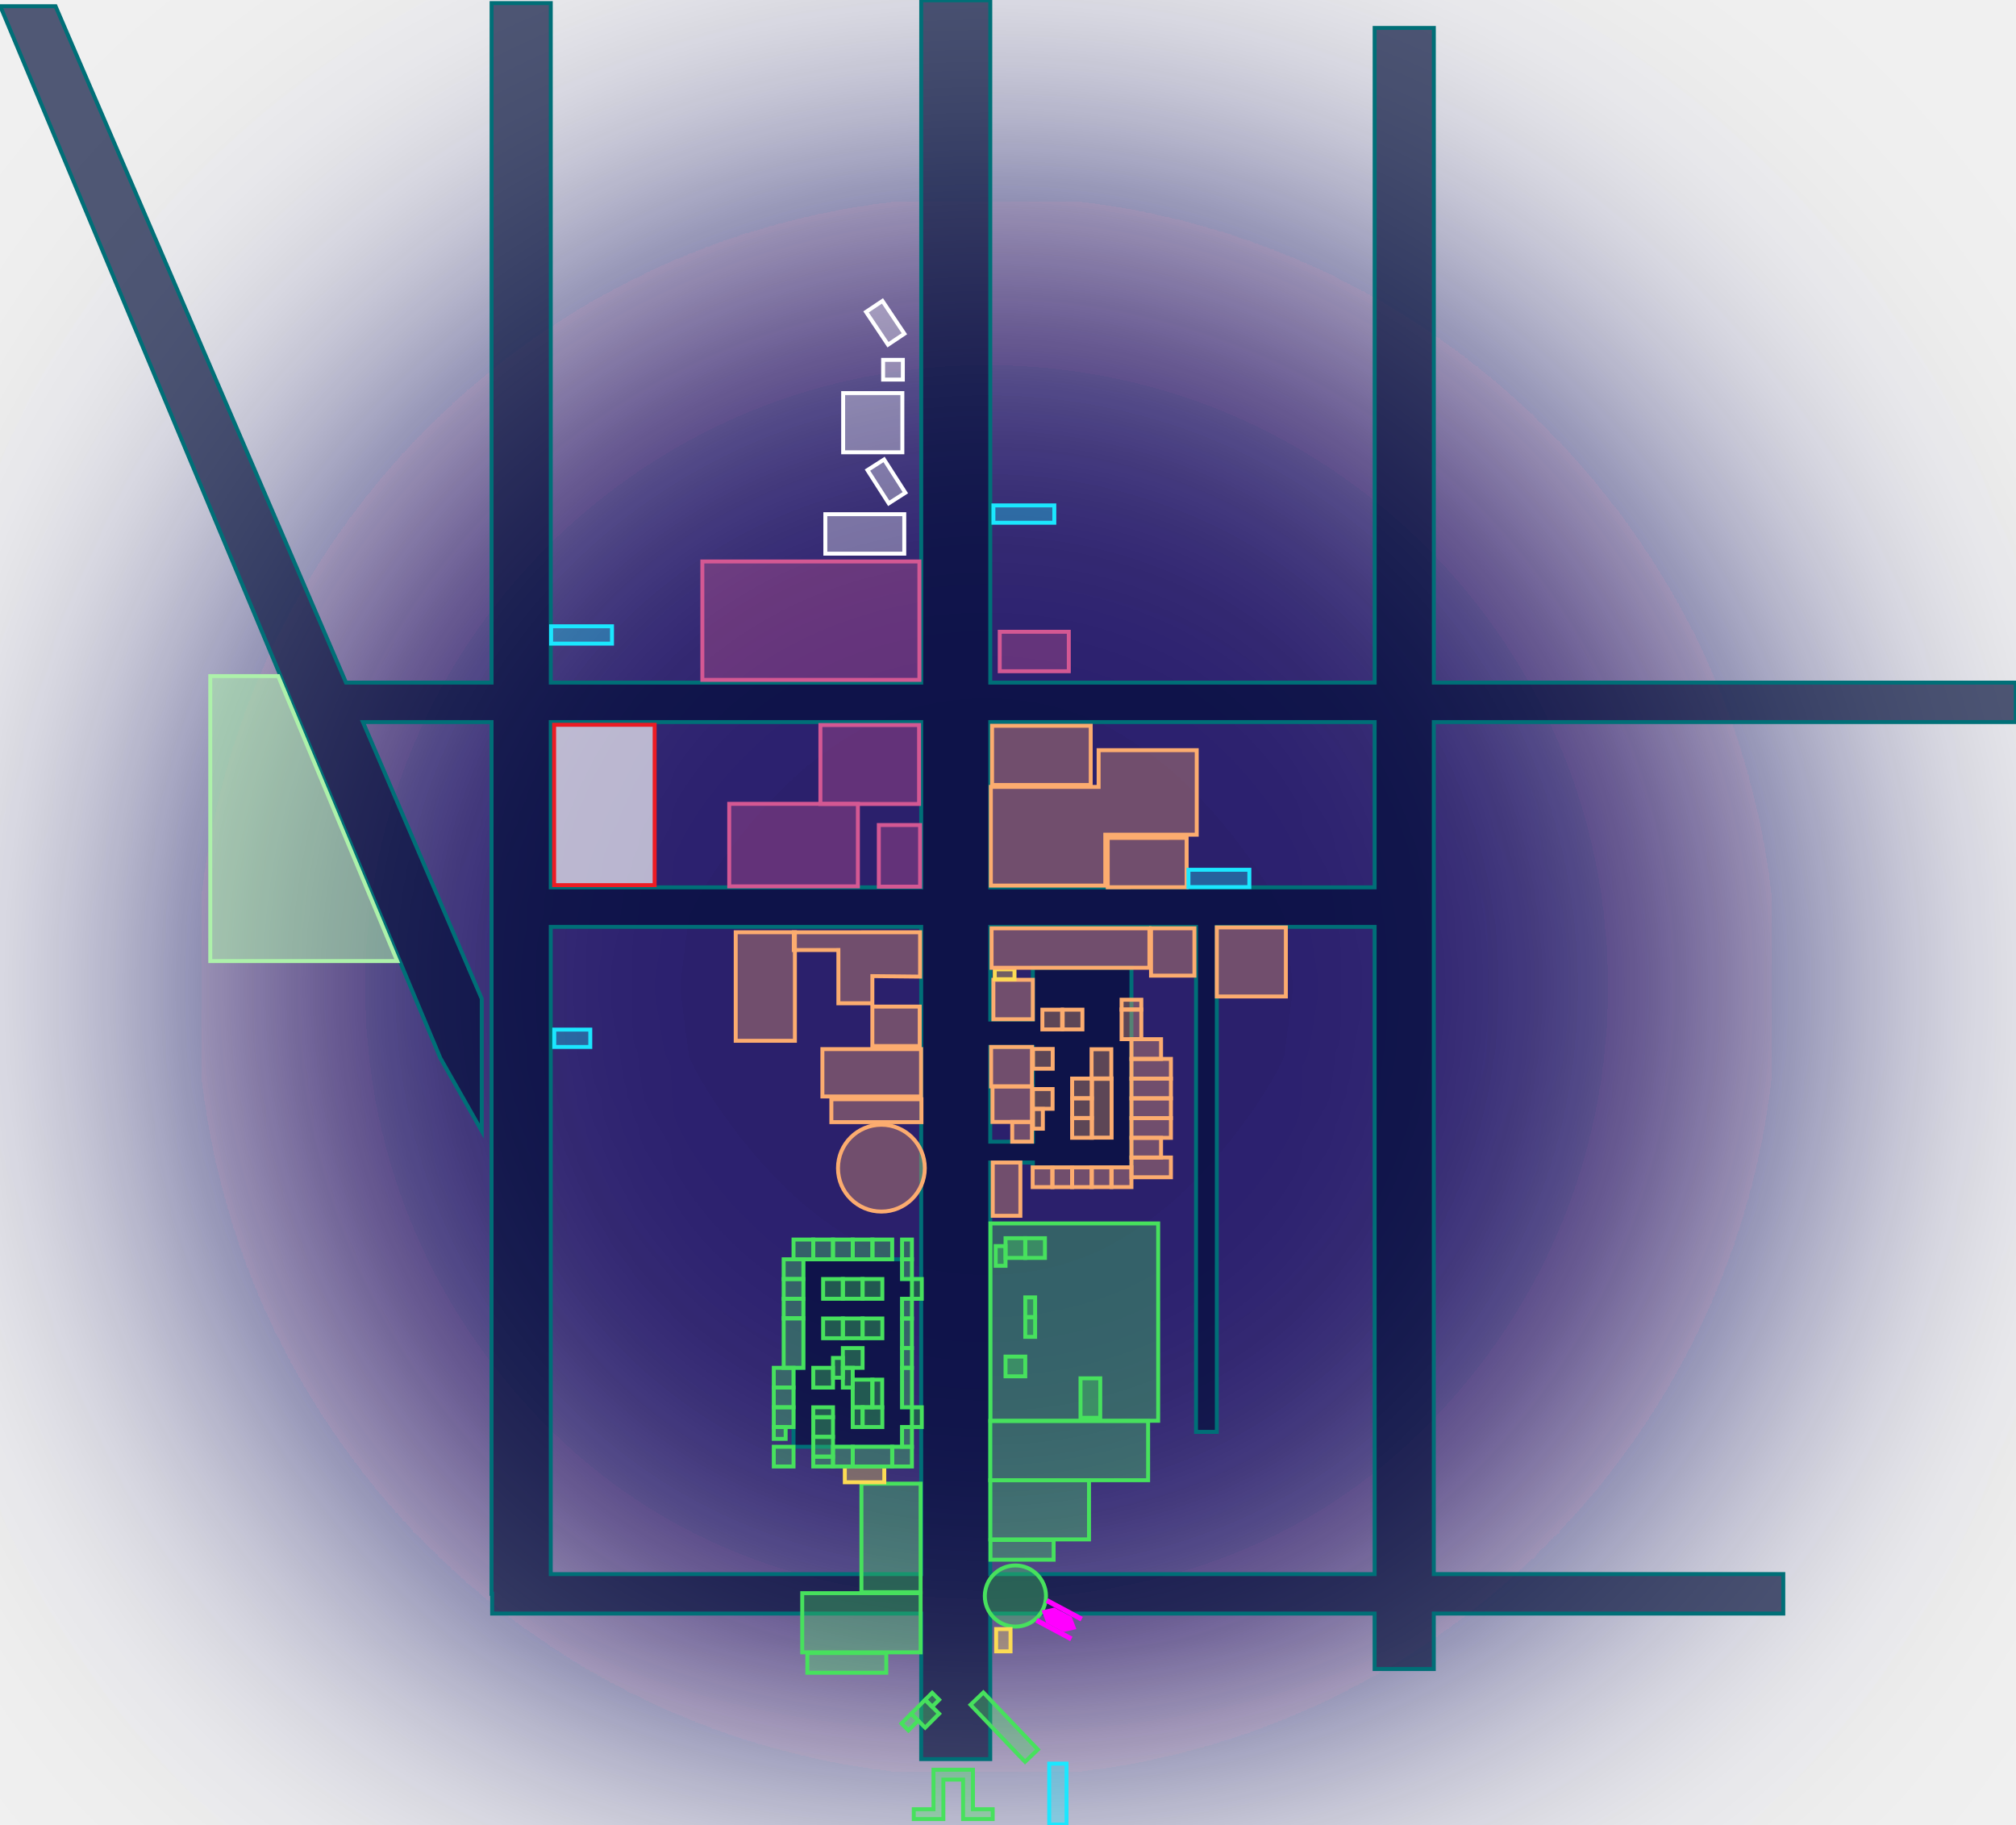
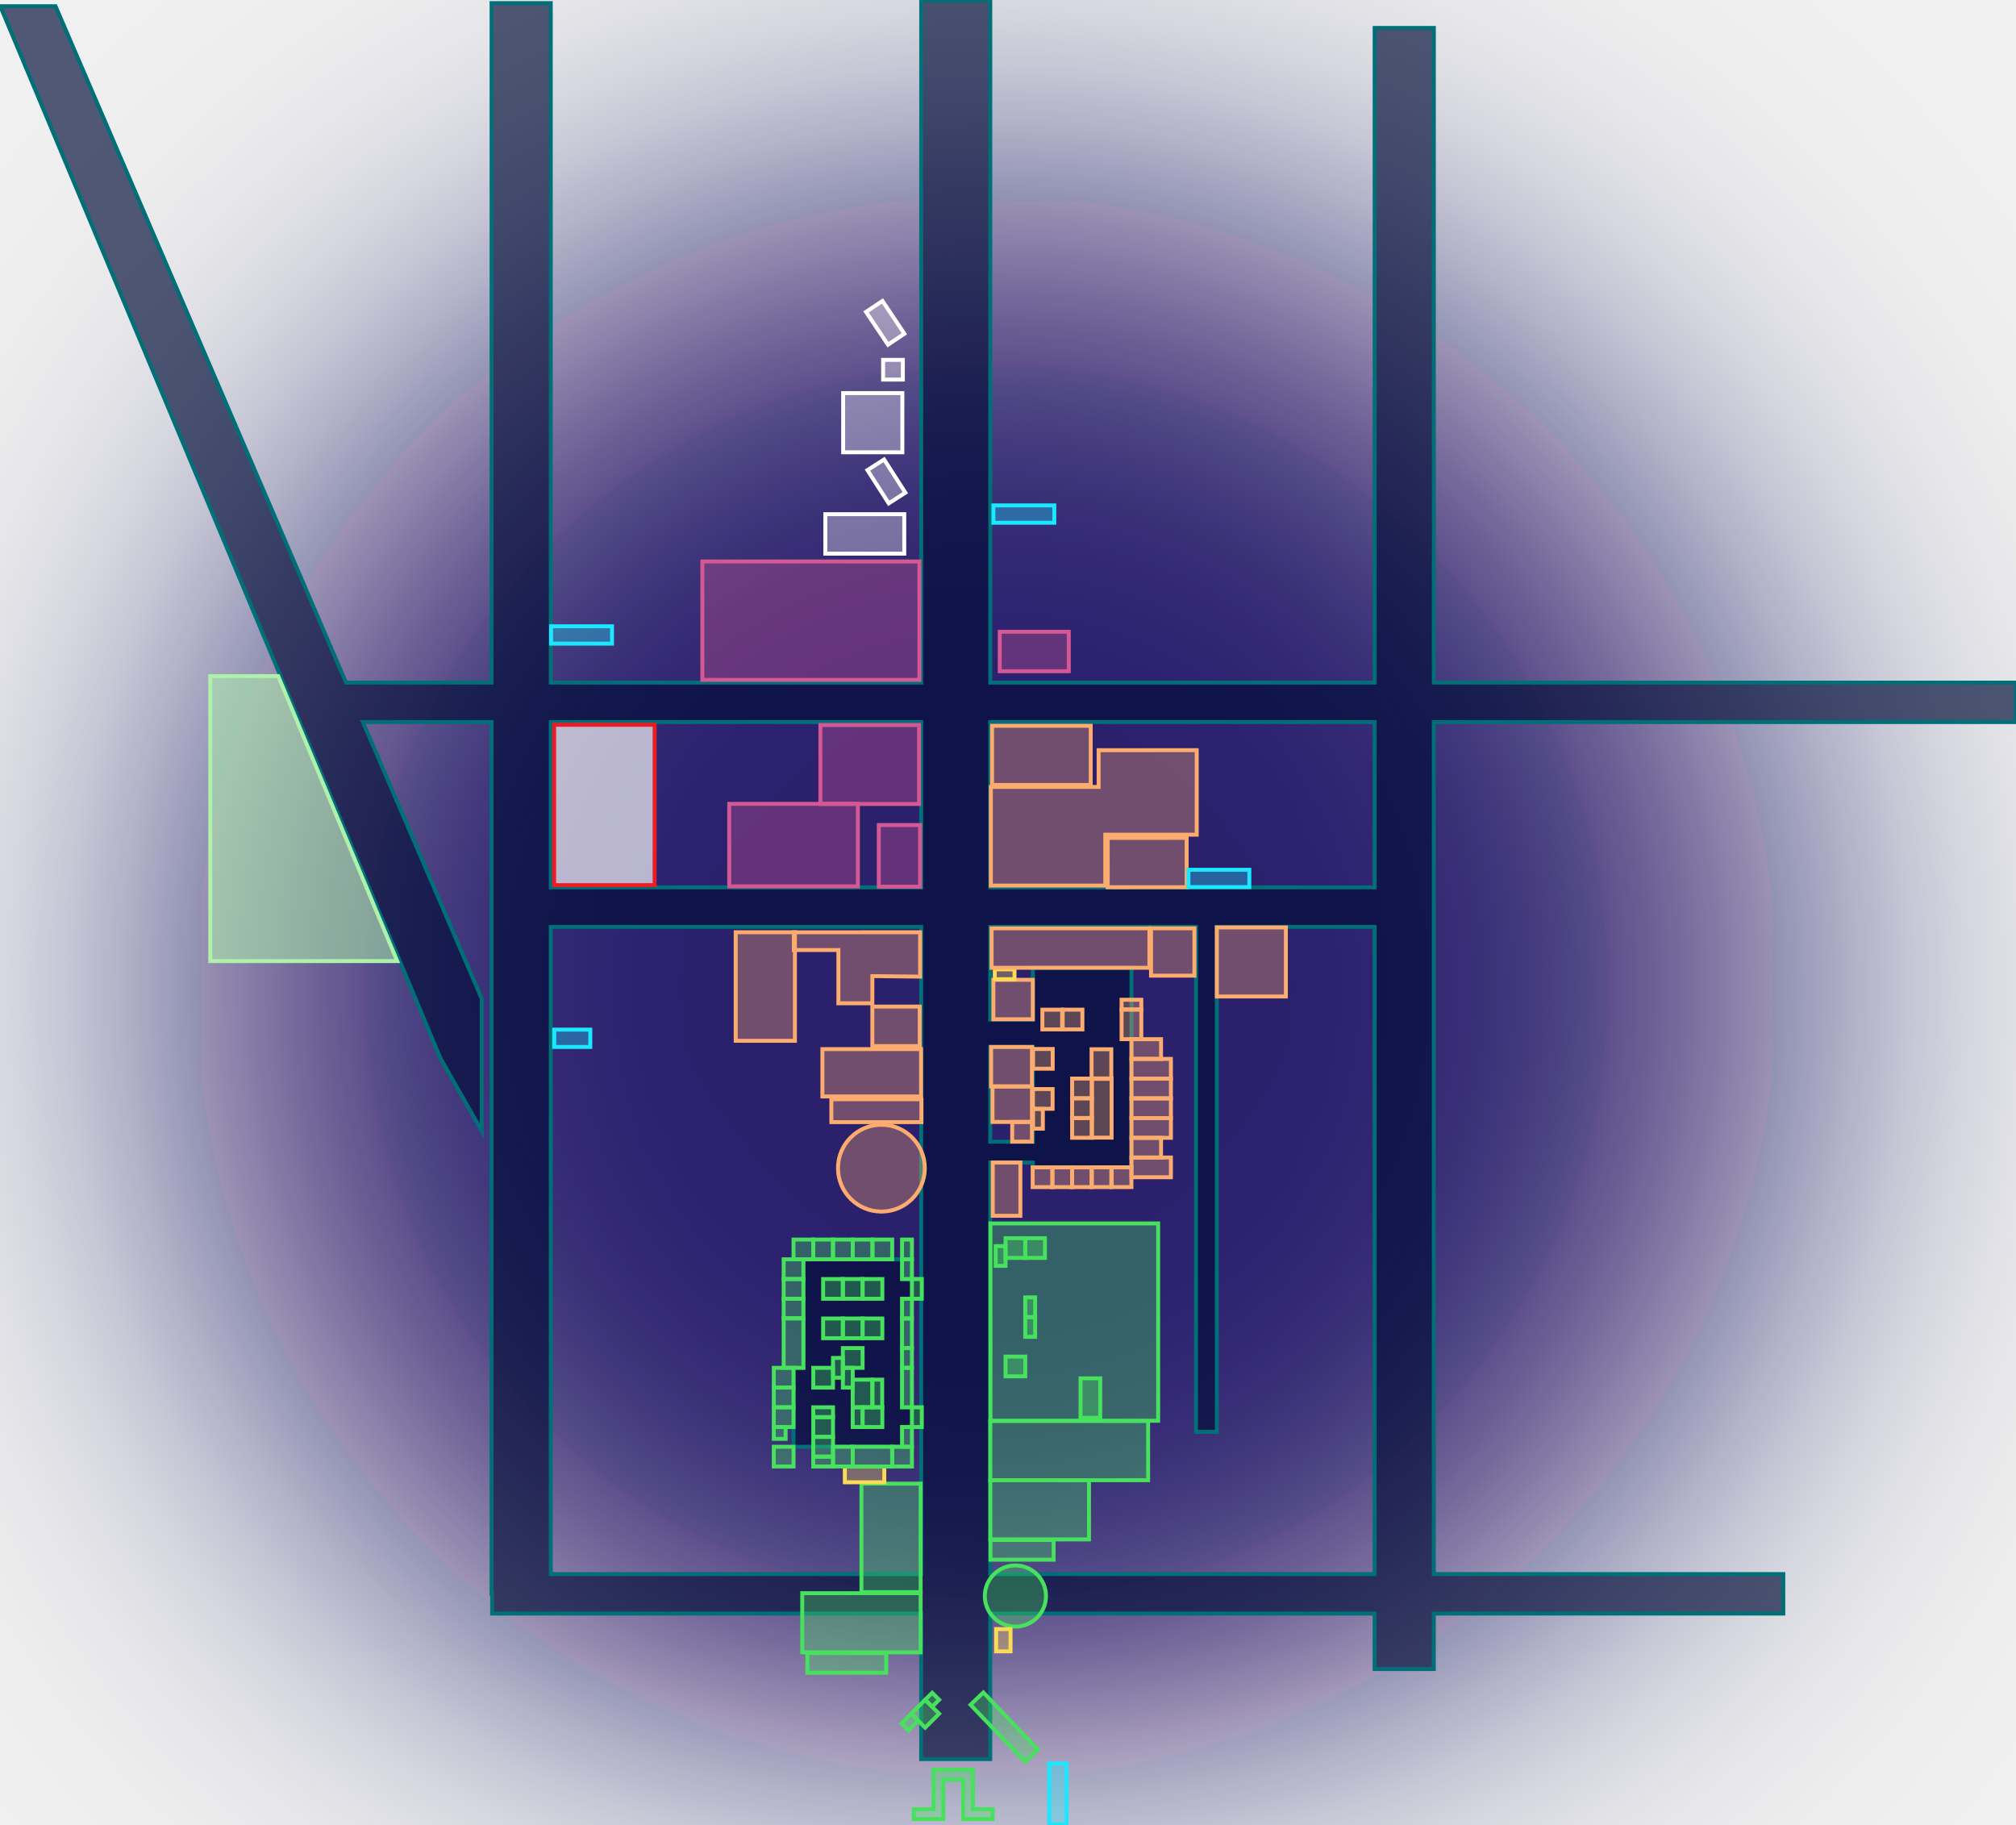
<svg xmlns="http://www.w3.org/2000/svg" viewBox="0 0 1021.68 924.58">
  <defs>
    <filter id="bgBlur" x="-50%" y="-50%" width="200%" height="200%">
      <feGaussianBlur in="SourceGraphic" stdDeviation="100" />
    </filter>
    <style>
      
      .road {
        fill: #010D38AA;
        stroke: #006F77;
        vector-effect: non-scaling-stroke;
        stroke-width: 2px;
      }

      
      .downtown {
        fill: #47E15D55;
        stroke: #47E15D;
        vector-effect: non-scaling-stroke;
        stroke-width: 2px;
      }

      
      .midtown {
        fill: #FCAC6F55;
        stroke: #FCAC6F;
        vector-effect: non-scaling-stroke;
        stroke-width: 2px;
      }

      
      .spaceport {
        fill: #D4589355;
        stroke: #D45893;
        vector-effect: non-scaling-stroke;
        stroke-width: 2px;
      }

      
      .generator {
        fill: #FCDB5455;
        stroke: #FCDB54;
        vector-effect: non-scaling-stroke;
        stroke-width: 2px;
      }

      
      .food_vendor {
        fill: #FFFFFF55;
        stroke: #FFFFFF;
        vector-effect: non-scaling-stroke;
        stroke-width: 2px;
      }

      
      .medical {
        fill: #FFFFFFAA;
        stroke: #EC1C24;
        vector-effect: non-scaling-stroke;
        stroke-width: 2px;
      }

      
      .porto {
        fill: #1BE7FF55;
        stroke: #1BE7FF;
        vector-effect: non-scaling-stroke;
        stroke-width: 2px;
      }

      
      .security {
        fill: #ADF1AA88;
        stroke: #ADF1AA;
        vector-effect: non-scaling-stroke;
        stroke-width: 2px;
      }

      
      .debug {
        fill: #ff00ff;
      }

      .background {
        fill: #120458DD;
        filter: url('#bgBlur');
      }
    </style>
  </defs>
  <circle id="background" class="background" cx="500" cy="500" r="400" />
  <g id="Doesnt_Change" data-name="Doesnt Change">
    <g id="Layer_18" data-name="Layer 18">
      <path class="road" d="M1021.53,365.91v-20h-294.88V14.15h-30v331.76h-194.79V.15h-35v345.76h-187.74V1.56h-30v344.35h-73.77L28.15,3.15H.15l223,533,21,37v-67l-60.22-140.24h65.18v441.76h.29v10h217.44v73.77h35v-73.77h194.79v28.12h30v-28.12h177.12v-20h-177.12v-431.76h294.88ZM466.85,713.15h-9.7v-55h9.7v55ZM466.85,648.15h-9.7v-10h-50v55.01h-5v39.99h55v-10h9.7v74.53h-187.74v-328h187.74v178.47ZM466.85,449.68h-187.74v-83.76h187.74v83.76ZM501.85,530.55h21.59v48h-21.59v-48ZM696.64,797.68h-194.79v-208.57h21.59v2.44h49.96v-101.13h-49.96v26.23h-21.59v-46.97h104.28v255.93h10.53v-255.93h79.98v328ZM696.64,449.68h-194.79v-83.76h194.79v83.76Z" />
    </g>
  </g>
  <g id="Misc">
    <g id="Gaming_Dome" data-name="Gaming Dome">
      <g id="g486">
        <path id="path475" class="downtown" d="M514.59,793.29c8.56,0,15.5,6.94,15.5,15.5s-6.94,15.5-15.5,15.5c-8.56,0-15.5-6.94-15.5-15.5s6.94-15.5,15.5-15.5Z" />
      </g>
    </g>
    <g id="Sec">
      <polygon class="security" points="141.00 342.62 201.30 487.03 106.56 487.03 106.56 342.62" />
    </g>
    <g id="Med" class="medical">
      <rect id="rect2708" class="medical" x="280.82" y="367.29" width="50.94" height="81.26" />
    </g>
    <g id="Command" data-name="Command">
      <rect class="downtown" x="421.56" y="792.34" width="30" height="55" transform="translate(15 -40.5)" />
    </g>
    <g id="Laser_Field" data-name="Laser Field">
      <rect class="downtown" x="421.56" y="792.34" width="30" height="60" transform="translate(1258.9 385.78) rotate(90)" />
    </g>
    <g id="Disc_Combat" data-name="Disc Combat">
      <rect class="downtown" x="424.15" y="822.68" width="10" height="40" transform="translate(1271.83 413.53) rotate(90)" />
    </g>
    <g id="The_Core" data-name="The Core">
      <g id="Legs">
        <path id="path466" class="downtown" d="M463.08,916.82h10v-20h20v20h10v5h-15v-20h-10v20h-15v-5Z" />
      </g>
      <g id="Left_Arm" data-name="Left Arm">
        <rect class="downtown" x="457.58" y="870.17" width="7" height="5" transform="translate(1404.19 1163.71) rotate(135)" />
        <rect class="downtown" x="469.9" y="858.86" width="5" height="5" transform="translate(1415.51 1136.4) rotate(135)" />
        <rect class="downtown" x="463.86" y="863.43" width="10" height="10" transform="translate(1414.47 1150.97) rotate(135)" />
      </g>
      <rect id="Lighting_Rig" class="downtown" x="488.99" y="870.76" width="40" height="9" transform="translate(789.54 -97.59) rotate(46.27)" />
-     </g>
-     <g>
-       <rect class="debug" x="529.31" y="814.54" width="20" height="2.53" transform="translate(447.69 -157.85) rotate(28.09)" />
-       <rect class="debug" x="524.09" y="824.56" width="20" height="2.53" transform="translate(451.8 -154.21) rotate(28.09)" />
-       <polygon id="Gaming_Dome_Hex" class="debug" points="543.13 819.35 534.3 814.64 527.85 816.12 530.21 822.31 539.03 827.02 545.49 825.53 543.13 819.35" />
    </g>
    <rect id="Kepler_Sky_Control" class="midtown" x="503.43" y="496.51" width="20" height="20" transform="translate(1019.94 -6.91) rotate(90)" />
    <polygon id="Cycle_Parking" class="midtown" points="466.97 557.04 444.14 557.04 421.32 557.04 421.32 568.65 444.14 568.65 466.97 568.65 466.97 557.04" />
    <rect class="generator" x="504.14" y="491.22" width="10" height="5" />
    <rect class="generator" x="434.15" y="737.15" width="8" height="20" transform="translate(1185.3 309) rotate(90)" />
    <circle id="Neodome" class="midtown" cx="446.68" cy="591.97" r="22" />
    <g id="Sentinel_Outpost" data-name="Sentinel Outpost">
      <rect id="POD" class="generator" x="504.83" y="825.54" width="7.29" height="11.29" transform="translate(1016.95 1662.37) rotate(-180)" />
    </g>
    <path id="Kaiju_exterior" class="downtown" d="M586.94,619.98v100h-85v-100h85Z" />
  </g>
  <g id="Factions_Food_Vendors_Placement" data-name="Factions, Food Vendors Placement">
    <g id="Factions">
      <g id="Albatross">
        <rect class="downtown" x="512.95" y="769.38" width="10" height="32" transform="translate(1303.34 267.43) rotate(90)" />
      </g>
      <g id="Freq">
        <path id="path631" class="downtown" d="M551.89,750.1v30s-50,0-50,0v-30s50,0,50,0Z" />
      </g>
      <g id="Atalante">
        <path id="path710" class="midtown" d="M517.11,589.11v27h-14v-27h14Z" />
      </g>
      <g id="Asteroid_Inn" data-name="Asteroid Inn">
        <rect class="midtown" x="512.98" y="568.55" width="10" height="10" transform="translate(1091.53 55.57) rotate(90)" />
      </g>
      <g id="Gentleman_Loser" data-name="Gentleman Loser">
        <path id="path737" class="midtown" d="M522.98,550.55v18h-20v-18h20Z" />
      </g>
      <g id="Kepler_Warcats" data-name="Kepler Warcats">
        <path id="path833" class="downtown" d="M581.85,720.1v30h-80v-30h80Z" />
      </g>
      <g id="Terminal_418" data-name="Terminal 418">
        <rect class="midtown" x="582.32" y="471.41" width="24" height="22" transform="translate(1076.73 -111.91) rotate(90)" />
      </g>
      <g id="Trinity_Star_Traders" data-name="Trinity Star Traders">
        <path id="path869" class="midtown" d="M522.98,530.55v20h-20.71v-20h20.71Z" />
      </g>
      <g id="Beautiful_Chaos" data-name="Beautiful Chaos">
        <rect class="midtown" x="512.76" y="357.79" width="30" height="50" transform="translate(910.55 -144.97) rotate(90)" />
      </g>
      <g id="WCC">
        <path id="path857" class="midtown" d="M466.29,472.42v22.48s-24.19-.25-24.19-.25v13.77h-17.22v-27s-22.59.02-22.59.02v-9s64-.02,64-.02Z" />
      </g>
      <g id="Ray_Cats" data-name="Ray Cats">
        <rect class="midtown" x="429.78" y="518.65" width="24" height="50" transform="translate(985.43 101.86) rotate(90)" />
      </g>
      <g id="TNKR">
        <rect class="midtown" x="372.85" y="472.42" width="30" height="55" />
      </g>
      <g id="Zekes">
        <rect class="midtown" x="532.51" y="440.42" width="20" height="80" transform="translate(1022.93 -62.09) rotate(90)" />
      </g>
      <g id="Dropship">
        <path id="path570" class="spaceport" d="M445.37,449.32v-31.23s20.92,0,20.92,0v31.23s-20.92,0-20.92,0Z" />
      </g>
      <g id="Domicile">
        <path id="path518" class="spaceport" d="M465.77,367.42v40h-50v-40h50Z" />
      </g>
      <g id="Robotic_Love_Chapel" data-name="Robotic Love Chapel">
        <path id="path885" class="spaceport" d="M465.94,284.53v60h-110v-60h110Z" />
      </g>
      <g id="Server_Room_04" data-name="Server Room 04">
        <path id="path833-2" data-name="path833" class="midtown" d="M466.1,510.09v20h-24v-20h24Z" />
      </g>
      <g id="Karen_s_Transient_Resistance" data-name="Karen&amp;apos;s Transient Resistance">
        <path id="path737-2" data-name="path737" class="midtown" d="M651.66,469.97v35h-35v-35h35Z" />
      </g>
      <g id="ExCorp">
        <polygon class="midtown" points="560.15 422.98 606.48 422.98 606.48 380.15 556.76 380.15 556.76 398.77 502.15 398.77 502.15 448.77 560.15 448.77" />
      </g>
      <g id="Garden_of_eZen" data-name="Garden of eZen">
        <rect class="midtown" x="568.92" y="417.15" width="25" height="40" transform="translate(144.53 1018.76) rotate(-90.03)" />
      </g>
      <g id="Armitage">
        <rect class="spaceport" x="514.15" y="312.65" width="20" height="35" transform="translate(854.3 -194) rotate(90)" />
      </g>
      <g id="Independant_fleet" data-name="Independant fleet">
        <polygon class="spaceport" points="434.77 427.91 434.77 407.35 413.34 407.35 413.34 407.35 369.56 407.35 369.56 449.17 434.77 449.17 434.77 427.91" />
      </g>
    </g>
    <g id="Food_Vendors" data-name="Food Vendors">
      <g id="Las_Poblanitas" data-name="Las Poblanitas">
        <rect class="food_vendor" x="439.26" y="238.95" width="20" height="10" transform="translate(412.42 -265.94) rotate(57.37)" />
      </g>
      <g id="Pink_Gorilla" data-name="Pink Gorilla">
        <rect class="food_vendor" x="427.3" y="199.2" width="30" height="30" transform="translate(656.5 -228.1) rotate(90)" />
      </g>
      <g id="Cay_Sal_s_Pies" data-name="Cay Sal&amp;apos;s Pies">
        <rect class="food_vendor" x="447.55" y="182.35" width="10" height="10" transform="translate(639.9 -265.19) rotate(90)" />
      </g>
      <g id="Golden_Bamboo" data-name="Golden Bamboo">
        <rect class="food_vendor" x="428.27" y="250.57" width="20" height="40" transform="translate(708.84 -167.7) rotate(90)" />
      </g>
      <g id="fUEGO_ME_UP" data-name="fUEGO ME UP">
        <rect id="Tacos_Chewi" data-name="Tacos Chewi" class="food_vendor" x="438.65" y="158.58" width="20" height="10" transform="translate(335.13 -300.27) rotate(56.22)" />
      </g>
    </g>
  </g>
  <g id="Kaiju">
    <g id="Space_Needle" data-name="Space Needle">
      <rect class="downtown" x="502.09" y="633.96" width="10" height="5" transform="translate(1143.55 129.37) rotate(90)" />
    </g>
    <g id="Shooters">
      <rect class="downtown" x="517.09" y="659.96" width="10" height="5" transform="translate(1184.55 140.37) rotate(90)" />
    </g>
    <g id="Kuusi_Pala" data-name="Kuusi Pala">
      <rect class="downtown" x="517.09" y="669.96" width="10" height="5" transform="translate(1194.55 150.37) rotate(90)" />
    </g>
    <g id="Space_Bear_Academy" data-name="Space Bear Academy">
      <rect class="downtown" x="509.59" y="627.46" width="10" height="10" transform="translate(1147.05 117.87) rotate(90)" />
      <rect class="downtown" x="519.56" y="627.46" width="10" height="10" transform="translate(1157.02 107.9) rotate(90)" />
    </g>
    <g id="Sakura_Falling_Dai" data-name="Sakura Falling/Dai">
      <rect class="downtown" x="509.59" y="687.46" width="10" height="10" transform="translate(1207.05 177.87) rotate(90)" />
    </g>
    <g id="Calamity_Captain_s_Lodge" data-name="Calamity Captain&amp;apos;s Lodge">
      <rect class="downtown" x="542.59" y="703.47" width="20" height="10" transform="translate(1261.06 155.88) rotate(90)" />
    </g>
  </g>
  <g id="MB1">
    <g id="pink_Layout" data-name="pink Layout">
      <rect class="downtown" x="452.15" y="733.15" width="10" height="10" />
      <rect class="downtown" x="457.15" y="628.15" width="5" height="10" />
      <rect class="downtown" x="462.15" y="648.15" width="5" height="10" />
      <rect class="downtown" x="462.15" y="713.15" width="5" height="10" />
      <rect class="downtown" x="457.15" y="723.15" width="5" height="10" />
    </g>
    <g id="Modules_Level_1" data-name="Modules Level 1">
      <g id="D15_Unit-0">
        <rect class="downtown" x="434.15" y="711.15" width="10" height="5" transform="translate(1148.3 279) rotate(90)" />
      </g>
      <g id="Bastards_Broken_Things" data-name="Bastards &amp;amp; Broken Things">
        <rect class="downtown" x="449.65" y="700.65" width="20" height="5" transform="translate(1162.8 243.5) rotate(90)" />
      </g>
      <g id="B0n3Z0n3">
        <rect class="downtown" x="392.15" y="693.15" width="10" height="10" transform="translate(1095.3 301) rotate(90)" />
      </g>
      <g id="Spacer_s_Landing" data-name="Spacer&amp;apos;s Landing">
        <rect class="downtown" x="392.15" y="703.15" width="10" height="10" transform="translate(1105.3 311) rotate(90)" />
      </g>
      <g id="Haz3">
        <rect class="downtown" x="430.15" y="701.15" width="14" height="10" transform="translate(1143.3 269) rotate(90)" />
      </g>
      <g id="The_13s" data-name="The 13s">
        <rect class="downtown" x="397.15" y="667.97" width="10" height="25.18" />
      </g>
      <g id="Rul3-34">
        <rect class="downtown" x="412.15" y="693.15" width="10" height="10" transform="translate(1115.3 281) rotate(90)" />
      </g>
      <g id="Janet">
        <rect class="downtown" x="412.15" y="713.15" width="10" height="5" transform="translate(834.3 1431.3) rotate(-180)" />
      </g>
      <g id="Aggressive_Top_FL" data-name="Aggressive Top FL">
        <rect class="downtown" x="437.15" y="728.15" width="10" height="20" transform="translate(1180.3 296) rotate(90)" />
      </g>
      <g id="ProtoExpress">
        <rect class="downtown" x="412.15" y="628.15" width="10" height="10" transform="translate(1050.3 216) rotate(90)" />
      </g>
      <g id="Nightcrawlers">
        <rect class="downtown" x="442.15" y="628.15" width="10" height="10" transform="translate(1080.3 186) rotate(90)" />
      </g>
      <g id="CtrlAltRenew">
        <rect class="downtown" x="427.15" y="683.15" width="10" height="10" transform="translate(1120.3 256) rotate(90)" />
      </g>
      <g id="Crux_2" data-name="Crux 2">
        <rect class="downtown" x="437.15" y="648.15" width="10" height="10" transform="translate(1095.3 211) rotate(90)" />
      </g>
      <g id="Diatones">
        <rect class="downtown" x="422.15" y="628.15" width="10" height="10" transform="translate(1060.3 206) rotate(90)" />
      </g>
      <g id="Uranium_Arcadium" data-name="Uranium Arcadium">
        <rect class="downtown" x="452.15" y="673.15" width="15" height="5" transform="translate(1135.3 216) rotate(90)" />
      </g>
      <g id="Extremely_Temp_Agency" data-name="Extremely Temp Agency">
        <rect class="downtown" x="437.15" y="713.15" width="10" height="10" transform="translate(1160.3 276) rotate(90)" />
      </g>
      <g id="Obscurity">
        <rect class="downtown" x="417.15" y="648.15" width="10" height="10" transform="translate(1075.3 231) rotate(90)" />
      </g>
      <g id="Exus">
        <rect class="downtown" x="437.15" y="668.15" width="10" height="10" transform="translate(1115.3 231) rotate(90)" />
      </g>
      <g id="Alleycat_Acquisitions" data-name="Alleycat Acquisitions">
        <rect class="downtown" x="427.15" y="668.15" width="10" height="10" transform="translate(1105.3 241) rotate(90)" />
      </g>
      <g id="Metamorphosis">
        <rect class="downtown" x="432.15" y="628.15" width="10" height="10" transform="translate(1070.3 196) rotate(90)" />
      </g>
      <g id="LTTO">
        <rect class="downtown" x="457.15" y="683.15" width="5" height="10" transform="translate(919.3 1376.3) rotate(180)" />
      </g>
      <g id="Rasputin_Tea_House" data-name="Rasputin Tea House">
        <rect class="downtown" x="392.15" y="733.15" width="10" height="10" transform="translate(1135.3 341) rotate(90)" />
      </g>
      <g id="Affront_Laundry" data-name="Affront Laundry">
        <rect class="downtown" x="422.15" y="733.15" width="10" height="10" transform="translate(1165.3 311) rotate(90)" />
      </g>
      <g id="Voidfarers_Guild" data-name="Voidfarers Guild">
        <rect class="downtown" x="392.15" y="713.15" width="10" height="10" transform="translate(1115.3 321) rotate(90)" />
      </g>
      <g id="Infestridium_Clinics" data-name="Infestridium Clinics">
        <rect class="downtown" x="427.15" y="648.15" width="10" height="10" transform="translate(1085.3 221) rotate(90)" />
      </g>
      <g id="The_Save_point" data-name="The Save point">
        <rect class="downtown" x="412.15" y="718.15" width="10" height="10" transform="translate(1140.3 306) rotate(90)" />
      </g>
      <g id="G:_0ST" data-name="G://0ST">
        <rect class="downtown" x="397.15" y="648.15" width="10" height="10" transform="translate(1055.3 251) rotate(90)" />
      </g>
      <g id="Sentient_Liberation_Front" data-name="Sentient Liberation Front">
        <rect class="downtown" x="412.14" y="728.14" width="10.02" height="10" transform="translate(1150.29 315.99) rotate(90)" />
      </g>
      <g id="Rapture">
        <rect class="downtown" x="397.15" y="658.15" width="10" height="10" transform="translate(1065.3 261) rotate(90)" />
      </g>
      <g id="Pilot_s_Perch" data-name="Pilot&amp;apos;s Perch">
        <rect class="downtown" x="427.15" y="693.15" width="5" height="10" />
      </g>
      <g id="Sect_of_the_Robot_Moon" data-name="Sect of the Robot Moon">
        <rect class="downtown" x="442.08" y="699.15" width="5" height="14" />
      </g>
      <g id="Dame_was_trouble" data-name="Dame was trouble">
        <rect class="downtown" x="414.65" y="735.65" width="5" height="10" transform="translate(1157.8 323.5) rotate(90)" />
      </g>
      <g id="Jail">
        <rect class="downtown" x="402.15" y="628.15" width="10" height="10" transform="translate(1040.3 226) rotate(90)" />
      </g>
      <g id="Sentinels">
        <rect class="downtown" x="397.15" y="638.15" width="10" height="10" transform="translate(1045.3 241) rotate(90)" />
      </g>
      <g id="NPC_POWER" data-name="NPC POWER">
        <rect class="downtown" x="419.65" y="690.65" width="10" height="5" transform="translate(1117.8 268.5) rotate(90)" />
      </g>
      <g id="Corvid_Alliance" data-name="Corvid Alliance">
        <rect class="downtown" x="454.65" y="660.65" width="10" height="5" transform="translate(1122.8 203.5) rotate(90)" />
      </g>
      <g id="Corvid_Alliance-2" data-name="Corvid Alliance">
        <rect class="downtown" x="454.65" y="640.65" width="10" height="5" transform="translate(1102.8 183.5) rotate(90)" />
      </g>
      <g id="Dino_s" data-name="Dino&amp;apos;s">
        <rect class="downtown" x="417.15" y="668.15" width="10" height="10" transform="translate(1095.3 251) rotate(90)" />
      </g>
      <g id="Yandere_Cafe" data-name="Yandere Cafe">
        <rect class="downtown" x="392.15" y="723.15" width="6" height="6" transform="translate(1121.3 331) rotate(90)" />
      </g>
    </g>
  </g>
  <g id="MegaMall">
    <g id="NRG_Racing" data-name="NRG Racing">
      <rect class="midtown" x="543.34" y="566.57" width="10" height="10" transform="translate(1119.91 23.23) rotate(90)" />
    </g>
    <g id="Crux_Industries" data-name="Crux Industries">
      <rect class="midtown" x="543.34" y="556.5" width="30" height="10" transform="translate(1119.84 3.16) rotate(90)" />
    </g>
    <g id="Diatones-2" data-name="Diatones">
      <rect class="midtown" x="543.34" y="546.57" width="10" height="10" transform="translate(1099.91 3.23) rotate(90)" />
    </g>
    <g id="Rusty_s" data-name="Rusty&amp;apos;s">
      <rect class="midtown" x="550.68" y="534.21" width="15" height="10" transform="translate(1097.4 -18.97) rotate(90)" />
    </g>
    <g id="Merch">
      <rect class="midtown" x="568.4" y="511.54" width="10" height="15.06" />
      <rect class="midtown" x="568.4" y="506.63" width="10" height="5" />
    </g>
    <g id="Body_Shop" data-name="Body Shop">
      <rect class="midtown" x="553.2" y="591.55" width="10" height="10" transform="translate(1154.75 38.35) rotate(90)" />
    </g>
    <g id="Helix">
      <rect class="midtown" x="523.34" y="591.57" width="10" height="10" />
    </g>
    <g id="Endline">
      <rect class="midtown" x="543.34" y="556.57" width="10" height="10" />
    </g>
    <g id="Reboot_Syndi" data-name="Reboot Syndi">
      <rect class="midtown" x="538.55" y="511.65" width="10" height="10" transform="translate(1060.2 -26.9) rotate(90)" />
    </g>
    <g id="Nikinga">
      <rect class="midtown" x="578.4" y="531.6" width="10" height="20" transform="translate(1125 -41.8) rotate(90)" />
    </g>
    <g id="Nikinga-2" data-name="Nikinga">
      <rect class="midtown" x="543.34" y="591.57" width="10" height="10" transform="translate(1144.91 48.23) rotate(90)" />
    </g>
    <g id="Nikinga-3" data-name="Nikinga">
      <rect class="midtown" x="528.26" y="511.65" width="10" height="10" transform="translate(1049.91 -16.6) rotate(90)" />
    </g>
    <g id="Nikinga-4" data-name="Nikinga">
      <rect class="midtown" x="575.9" y="524.1" width="10" height="15" transform="translate(1112.5 -49.29) rotate(90)" />
    </g>
    <g id="Nikinga-5" data-name="Nikinga">
      <rect class="midtown" x="533.34" y="591.57" width="10" height="10" transform="translate(1134.91 58.23) rotate(90)" />
    </g>
    <g id="Metaesthetic_Designs" data-name="Metaesthetic Designs">
      <rect class="midtown" x="578.4" y="551.6" width="10" height="20" transform="translate(1145 -21.8) rotate(90)" />
    </g>
    <g id="Vertextiles">
      <rect class="midtown" x="578.4" y="581.57" width="10" height="20" transform="translate(1174.97 8.17) rotate(90)" />
    </g>
    <g id="GrayStar">
      <rect class="midtown" x="523.5" y="531.57" width="10" height="10" transform="translate(1065.07 8.07) rotate(90)" />
    </g>
    <g id="Lightnerds">
      <rect class="midtown" x="563.4" y="591.55" width="10" height="10" transform="translate(1164.94 28.15) rotate(90)" />
    </g>
    <g id="Red.Ai">
      <rect class="midtown" x="523.44" y="551.87" width="10" height="10" transform="translate(1085.31 28.44) rotate(90)" />
    </g>
    <g id="Red.Ai-2" data-name="Red.Ai">
      <rect class="midtown" x="521" y="564.47" width="10" height="5" transform="translate(1092.97 40.97) rotate(90)" />
    </g>
    <g id="Omni-Dyne">
      <rect class="midtown" x="578.4" y="561.6" width="10" height="20" transform="translate(1155 -11.8) rotate(90)" />
    </g>
    <g id="Starside_Armory" data-name="Starside Armory">
      <rect class="midtown" x="575.9" y="574.1" width="10" height="15" transform="translate(1162.5 .7) rotate(90)" />
    </g>
    <g id="Crisiswear">
      <rect class="midtown" x="578.4" y="541.6" width="10" height="20" transform="translate(1135 -31.8) rotate(90)" />
    </g>
  </g>
  <g id="PORTOS">
    <rect class="porto" x="520.69" y="904.76" width="30.86" height="8.79" transform="translate(1445.27 373.03) rotate(90)" />
    <rect class="porto" x="280.89" y="521.76" width="18.26" height="8.79" />
    <rect class="porto" x="503.45" y="256.11" width="30.86" height="8.79" />
    <rect class="porto" x="602.29" y="440.76" width="30.86" height="8.79" />
    <rect class="porto" x="279.29" y="317.37" width="30.86" height="8.79" />
  </g>
</svg>
